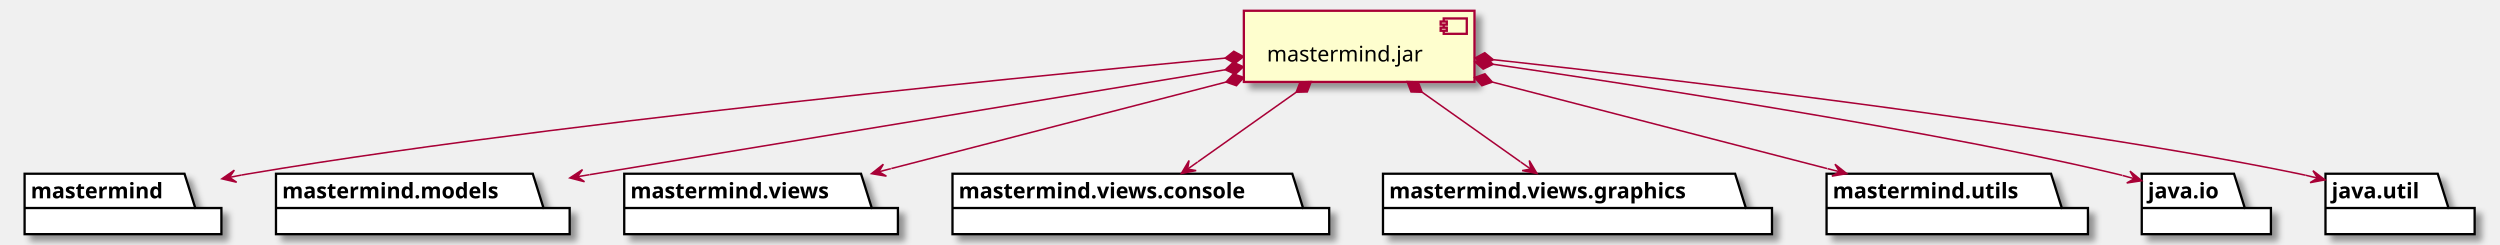
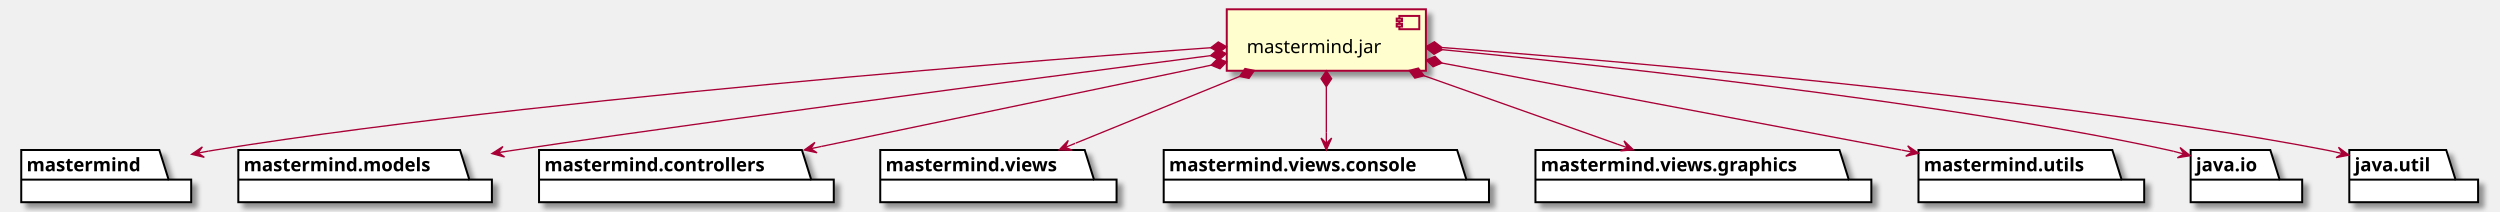
- <svg xmlns="http://www.w3.org/2000/svg" contentScriptType="application/ecmascript" contentStyleType="text/css" height="159px" preserveAspectRatio="none" style="width:1626px;height:159px;" version="1.1" viewBox="0 0 1626 159" width="1626px" zoomAndPan="magnify">
+ <svg xmlns="http://www.w3.org/2000/svg" contentScriptType="application/ecmascript" contentStyleType="text/css" height="159px" preserveAspectRatio="none" style="width:1883px;height:159px;" version="1.1" viewBox="0 0 1883 159" width="1883px" zoomAndPan="magnify">
  <defs>
-     <filter height="300%" id="f9oujg0q32w1b" width="300%" x="-1" y="-1">
+     <filter height="300%" id="f1oqjyew4yaf9t" width="300%" x="-1" y="-1">
      <feGaussianBlur result="blurOut" stdDeviation="2.0" />
      <feColorMatrix in="blurOut" result="blurOut2" type="matrix" values="0 0 0 0 0 0 0 0 0 0 0 0 0 0 0 0 0 0 .4 0" />
      <feOffset dx="4.0" dy="4.0" in="blurOut2" result="blurOut3" />
      <feBlend in="SourceGraphic" in2="blurOut3" mode="normal" />
    </filter>
  </defs>
  <g>
-     <polygon fill="#FFFFFF" filter="url(#f9oujg0q32w1b)" points="16,113,120,113,127,135.297,144,135.297,144,152.297,16,152.297,16,113" style="stroke: #000000; stroke-width: 1.5;" />
-     <line style="stroke: #000000; stroke-width: 1.5;" x1="16" x2="127" y1="135.297" y2="135.297" />
+     <polygon fill="#FFFFFF" filter="url(#f1oqjyew4yaf9t)" points="16,113,120,113,127,135.297,144,135.297,144,152.297,16,152.297,16,113" style="stroke:#000000;stroke-width:1.5;" />
+     <line style="stroke:#000000;stroke-width:1.5;" x1="16" x2="127" y1="135.297" y2="135.297" />
    <text fill="#000000" font-family="sans-serif" font-size="14" font-weight="bold" lengthAdjust="spacingAndGlyphs" textLength="98" x="20" y="128.995">mastermind</text>
-     <polygon fill="#FFFFFF" filter="url(#f9oujg0q32w1b)" points="179.5,113,346.5,113,353.5,135.297,370.5,135.297,370.5,152.297,179.5,152.297,179.5,113" style="stroke: #000000; stroke-width: 1.5;" />
-     <line style="stroke: #000000; stroke-width: 1.5;" x1="179.5" x2="353.5" y1="135.297" y2="135.297" />
+     <polygon fill="#FFFFFF" filter="url(#f1oqjyew4yaf9t)" points="179.5,113,346.5,113,353.5,135.297,370.5,135.297,370.5,152.297,179.5,152.297,179.5,113" style="stroke:#000000;stroke-width:1.5;" />
+     <line style="stroke:#000000;stroke-width:1.5;" x1="179.5" x2="353.5" y1="135.297" y2="135.297" />
    <text fill="#000000" font-family="sans-serif" font-size="14" font-weight="bold" lengthAdjust="spacingAndGlyphs" textLength="161" x="183.5" y="128.995">mastermind.models</text>
-     <polygon fill="#FFFFFF" filter="url(#f9oujg0q32w1b)" points="406,113,560,113,567,135.297,584,135.297,584,152.297,406,152.297,406,113" style="stroke: #000000; stroke-width: 1.5;" />
-     <line style="stroke: #000000; stroke-width: 1.5;" x1="406" x2="567" y1="135.297" y2="135.297" />
-     <text fill="#000000" font-family="sans-serif" font-size="14" font-weight="bold" lengthAdjust="spacingAndGlyphs" textLength="148" x="410" y="128.995">mastermind.views</text>
-     <polygon fill="#FFFFFF" filter="url(#f9oujg0q32w1b)" points="619.5,113,840.5,113,847.5,135.297,864.5,135.297,864.5,152.297,619.5,152.297,619.5,113" style="stroke: #000000; stroke-width: 1.5;" />
-     <line style="stroke: #000000; stroke-width: 1.5;" x1="619.5" x2="847.5" y1="135.297" y2="135.297" />
-     <text fill="#000000" font-family="sans-serif" font-size="14" font-weight="bold" lengthAdjust="spacingAndGlyphs" textLength="215" x="623.5" y="128.995">mastermind.views.console</text>
-     <polygon fill="#FFFFFF" filter="url(#f9oujg0q32w1b)" points="899.5,113,1128.5,113,1135.5,135.297,1152.5,135.297,1152.5,152.297,899.5,152.297,899.5,113" style="stroke: #000000; stroke-width: 1.5;" />
-     <line style="stroke: #000000; stroke-width: 1.5;" x1="899.5" x2="1135.5" y1="135.297" y2="135.297" />
-     <text fill="#000000" font-family="sans-serif" font-size="14" font-weight="bold" lengthAdjust="spacingAndGlyphs" textLength="223" x="903.5" y="128.995">mastermind.views.graphics</text>
-     <polygon fill="#FFFFFF" filter="url(#f9oujg0q32w1b)" points="1188,113,1334,113,1341,135.297,1358,135.297,1358,152.297,1188,152.297,1188,113" style="stroke: #000000; stroke-width: 1.5;" />
-     <line style="stroke: #000000; stroke-width: 1.5;" x1="1188" x2="1341" y1="135.297" y2="135.297" />
-     <text fill="#000000" font-family="sans-serif" font-size="14" font-weight="bold" lengthAdjust="spacingAndGlyphs" textLength="140" x="1192" y="128.995">mastermind.utils</text>
-     <polygon fill="#FFFFFF" filter="url(#f9oujg0q32w1b)" points="1393,113,1453,113,1460,135.297,1477,135.297,1477,152.297,1393,152.297,1393,113" style="stroke: #000000; stroke-width: 1.5;" />
-     <line style="stroke: #000000; stroke-width: 1.5;" x1="1393" x2="1460" y1="135.297" y2="135.297" />
-     <text fill="#000000" font-family="sans-serif" font-size="14" font-weight="bold" lengthAdjust="spacingAndGlyphs" textLength="54" x="1397" y="128.995">java.io</text>
-     <polygon fill="#FFFFFF" filter="url(#f9oujg0q32w1b)" points="1512.5,113,1585.5,113,1592.5,135.297,1609.5,135.297,1609.5,152.297,1512.5,152.297,1512.5,113" style="stroke: #000000; stroke-width: 1.5;" />
-     <line style="stroke: #000000; stroke-width: 1.5;" x1="1512.5" x2="1592.5" y1="135.297" y2="135.297" />
-     <text fill="#000000" font-family="sans-serif" font-size="14" font-weight="bold" lengthAdjust="spacingAndGlyphs" textLength="67" x="1516.5" y="128.995">java.util</text>
-     <rect fill="#FEFECE" filter="url(#f9oujg0q32w1b)" height="46.297" style="stroke: #A80036; stroke-width: 1.5;" width="150" x="809" y="7" />
-     <rect fill="#FEFECE" height="10" style="stroke: #A80036; stroke-width: 1.5;" width="15" x="939" y="12" />
-     <rect fill="#FEFECE" height="2" style="stroke: #A80036; stroke-width: 1.5;" width="4" x="937" y="14" />
-     <rect fill="#FEFECE" height="2" style="stroke: #A80036; stroke-width: 1.5;" width="4" x="937" y="18" />
-     <text fill="#000000" font-family="sans-serif" font-size="14" lengthAdjust="spacingAndGlyphs" textLength="110" x="824" y="39.995">mastermind.jar</text>
-     <path d="M796.828,37.818 C796.828,37.818 388.915,74.634 162,113 C160.381,113.274 158.746,113.559 157.1,113.855 " fill="none" id="jar-mastermind" style="stroke: #A80036; stroke-width: 1.0;" />
-     <polygon fill="#A80036" points="144.327,116.292,153.917,118.534,149.238,115.355,152.417,110.676,144.327,116.292" style="stroke: #A80036; stroke-width: 1.0;" />
-     <line style="stroke: #A80036; stroke-width: 1.0;" x1="149.238" x2="157.096" y1="115.355" y2="113.855" />
-     <polygon fill="#A80036" points="808.787,36.828,802.477,33.337,796.828,37.818,803.138,41.309,808.787,36.828" style="stroke: #A80036; stroke-width: 1.0;" />
-     <path d="M796.874,45.378 C796.874,45.378 501.193,94.173 383.567,113.584 " fill="none" id="jar-mastermind.models" style="stroke: #A80036; stroke-width: 1.0;" />
-     <polygon fill="#A80036" points="370.632,115.718,380.163,118.199,375.565,114.904,378.86,110.306,370.632,115.718" style="stroke: #A80036; stroke-width: 1.0;" />
-     <line style="stroke: #A80036; stroke-width: 1.0;" x1="375.565" x2="383.458" y1="114.904" y2="113.602" />
-     <polygon fill="#A80036" points="808.714,43.424,802.143,40.455,796.874,45.378,803.446,48.348,808.714,43.424" style="stroke: #A80036; stroke-width: 1.0;" />
-     <path d="M797.378,53.378 C797.378,53.378 643.816,93.053 579.713,109.614 " fill="none" id="jar-mastermind.views" style="stroke: #A80036; stroke-width: 1.0;" />
-     <polygon fill="#A80036" points="566.816,112.946,576.53,114.568,571.657,111.695,574.529,106.822,566.816,112.946" style="stroke: #A80036; stroke-width: 1.0;" />
-     <line style="stroke: #A80036; stroke-width: 1.0;" x1="571.657" x2="579.403" y1="111.695" y2="109.694" />
-     <polygon fill="#A80036" points="808.997,50.377,802.187,48.005,797.378,53.378,804.188,55.751,808.997,50.377" style="stroke: #A80036; stroke-width: 1.0;" />
-     <path d="M843.042,59.987 C843.042,59.987 798.381,91.596 779.109,105.236 " fill="none" id="jar-mastermind.views.console" style="stroke: #A80036; stroke-width: 1.0;" />
-     <polygon fill="#A80036" points="768.326,112.868,777.983,110.933,772.407,109.979,773.361,104.403,768.326,112.868" style="stroke: #A80036; stroke-width: 1.0;" />
-     <line style="stroke: #A80036; stroke-width: 1.0;" x1="772.407" x2="778.937" y1="109.979" y2="105.358" />
-     <polygon fill="#A80036" points="852.837,53.055,845.629,53.256,843.042,59.987,850.25,59.786,852.837,53.055" style="stroke: #A80036; stroke-width: 1.0;" />
-     <path d="M924.958,59.987 C924.958,59.987 969.619,91.596 988.891,105.236 " fill="none" id="jar-mastermind.views.graphics" style="stroke: #A80036; stroke-width: 1.0;" />
-     <polygon fill="#A80036" points="999.674,112.868,994.639,104.403,995.593,109.979,990.017,110.933,999.674,112.868" style="stroke: #A80036; stroke-width: 1.0;" />
-     <line style="stroke: #A80036; stroke-width: 1.0;" x1="995.593" x2="989.063" y1="109.979" y2="105.358" />
-     <polygon fill="#A80036" points="915.163,53.055,917.75,59.786,924.958,59.987,922.371,53.256,915.163,53.055" style="stroke: #A80036; stroke-width: 1.0;" />
-     <path d="M970.622,53.378 C970.622,53.378 1124.18,93.053 1188.29,109.614 " fill="none" id="jar-mastermind.utils" style="stroke: #A80036; stroke-width: 1.0;" />
-     <polygon fill="#A80036" points="1201.18,112.946,1193.469,106.819,1196.339,111.693,1191.465,114.564,1201.18,112.946" style="stroke: #A80036; stroke-width: 1.0;" />
-     <line style="stroke: #A80036; stroke-width: 1.0;" x1="1196.339" x2="1188.6" y1="111.693" y2="109.694" />
-     <polygon fill="#A80036" points="959.003,50.377,963.812,55.751,970.622,53.378,965.813,48.005,959.003,50.377" style="stroke: #A80036; stroke-width: 1.0;" />
-     <path d="M971.144,41.805 C971.144,41.805 1236.35,79.638 1376,113 C1377.38,113.331 1378.78,113.676 1380.19,114.035 " fill="none" id="jar-java.io" style="stroke: #A80036; stroke-width: 1.0;" />
-     <polygon fill="#A80036" points="1392.98,117.544,1385.361,111.304,1388.159,116.22,1383.242,119.018,1392.98,117.544" style="stroke: #A80036; stroke-width: 1.0;" />
-     <line style="stroke: #A80036; stroke-width: 1.0;" x1="1388.159" x2="1380.445" y1="116.22" y2="114.104" />
-     <polygon fill="#A80036" points="959.247,40.238,964.673,44.987,971.144,41.805,965.718,37.056,959.247,40.238" style="stroke: #A80036; stroke-width: 1.0;" />
-     <path d="M971.29,38.838 C971.29,38.838 1310.86,75.031 1495,113 C1496.49,113.306 1497.99,113.628 1499.5,113.963 " fill="none" id="jar-java.util" style="stroke: #A80036; stroke-width: 1.0;" />
-     <polygon fill="#A80036" points="1512.17,116.992,1504.343,111.014,1507.306,115.832,1502.488,118.796,1512.17,116.992" style="stroke: #A80036; stroke-width: 1.0;" />
-     <line style="stroke: #A80036; stroke-width: 1.0;" x1="1507.306" x2="1499.525" y1="115.832" y2="113.969" />
-     <polygon fill="#A80036" points="959.345,37.687,964.934,42.244,971.29,38.838,965.701,34.281,959.345,37.687" style="stroke: #A80036; stroke-width: 1.0;" />
+     <polygon fill="#FFFFFF" filter="url(#f1oqjyew4yaf9t)" points="406,113,604,113,611,135.297,628,135.297,628,152.297,406,152.297,406,113" style="stroke:#000000;stroke-width:1.5;" />
+     <line style="stroke:#000000;stroke-width:1.5;" x1="406" x2="611" y1="135.297" y2="135.297" />
+     <text fill="#000000" font-family="sans-serif" font-size="14" font-weight="bold" lengthAdjust="spacingAndGlyphs" textLength="192" x="410" y="128.995">mastermind.controllers</text>
+     <polygon fill="#FFFFFF" filter="url(#f1oqjyew4yaf9t)" points="663,113,817,113,824,135.297,841,135.297,841,152.297,663,152.297,663,113" style="stroke:#000000;stroke-width:1.5;" />
+     <line style="stroke:#000000;stroke-width:1.5;" x1="663" x2="824" y1="135.297" y2="135.297" />
+     <text fill="#000000" font-family="sans-serif" font-size="14" font-weight="bold" lengthAdjust="spacingAndGlyphs" textLength="148" x="667" y="128.995">mastermind.views</text>
+     <polygon fill="#FFFFFF" filter="url(#f1oqjyew4yaf9t)" points="876.5,113,1097.5,113,1104.5,135.297,1121.5,135.297,1121.5,152.297,876.5,152.297,876.5,113" style="stroke:#000000;stroke-width:1.5;" />
+     <line style="stroke:#000000;stroke-width:1.5;" x1="876.5" x2="1104.5" y1="135.297" y2="135.297" />
+     <text fill="#000000" font-family="sans-serif" font-size="14" font-weight="bold" lengthAdjust="spacingAndGlyphs" textLength="215" x="880.5" y="128.995">mastermind.views.console</text>
+     <polygon fill="#FFFFFF" filter="url(#f1oqjyew4yaf9t)" points="1156.5,113,1385.5,113,1392.5,135.297,1409.5,135.297,1409.5,152.297,1156.5,152.297,1156.5,113" style="stroke:#000000;stroke-width:1.5;" />
+     <line style="stroke:#000000;stroke-width:1.5;" x1="1156.5" x2="1392.5" y1="135.297" y2="135.297" />
+     <text fill="#000000" font-family="sans-serif" font-size="14" font-weight="bold" lengthAdjust="spacingAndGlyphs" textLength="223" x="1160.5" y="128.995">mastermind.views.graphics</text>
+     <polygon fill="#FFFFFF" filter="url(#f1oqjyew4yaf9t)" points="1445,113,1591,113,1598,135.297,1615,135.297,1615,152.297,1445,152.297,1445,113" style="stroke:#000000;stroke-width:1.5;" />
+     <line style="stroke:#000000;stroke-width:1.5;" x1="1445" x2="1598" y1="135.297" y2="135.297" />
+     <text fill="#000000" font-family="sans-serif" font-size="14" font-weight="bold" lengthAdjust="spacingAndGlyphs" textLength="140" x="1449" y="128.995">mastermind.utils</text>
+     <polygon fill="#FFFFFF" filter="url(#f1oqjyew4yaf9t)" points="1650,113,1710,113,1717,135.297,1734,135.297,1734,152.297,1650,152.297,1650,113" style="stroke:#000000;stroke-width:1.5;" />
+     <line style="stroke:#000000;stroke-width:1.5;" x1="1650" x2="1717" y1="135.297" y2="135.297" />
+     <text fill="#000000" font-family="sans-serif" font-size="14" font-weight="bold" lengthAdjust="spacingAndGlyphs" textLength="54" x="1654" y="128.995">java.io</text>
+     <polygon fill="#FFFFFF" filter="url(#f1oqjyew4yaf9t)" points="1769.5,113,1842.5,113,1849.5,135.297,1866.5,135.297,1866.5,152.297,1769.5,152.297,1769.5,113" style="stroke:#000000;stroke-width:1.5;" />
+     <line style="stroke:#000000;stroke-width:1.5;" x1="1769.5" x2="1849.5" y1="135.297" y2="135.297" />
+     <text fill="#000000" font-family="sans-serif" font-size="14" font-weight="bold" lengthAdjust="spacingAndGlyphs" textLength="67" x="1773.5" y="128.995">java.util</text>
+     <rect fill="#FEFECE" filter="url(#f1oqjyew4yaf9t)" height="46.297" style="stroke:#A80036;stroke-width:1.5;" width="150" x="924" y="7" />
+     <rect fill="#FEFECE" height="10" style="stroke:#A80036;stroke-width:1.5;" width="15" x="1054" y="12" />
+     <rect fill="#FEFECE" height="2" style="stroke:#A80036;stroke-width:1.5;" width="4" x="1052" y="14" />
+     <rect fill="#FEFECE" height="2" style="stroke:#A80036;stroke-width:1.5;" width="4" x="1052" y="18" />
+     <text fill="#000000" font-family="sans-serif" font-size="14" lengthAdjust="spacingAndGlyphs" textLength="110" x="939" y="39.995">mastermind.jar</text>
+     <path d="M911.877,35.958 C911.877,35.958 432.93,69.34 162,113 C160.379,113.261 158.742,113.535 157.094,113.82 " fill="none" id="jar-mastermind" style="stroke:#A80036;stroke-width:1.0;" />
+     <polygon fill="#A80036" points="144.311,116.197,153.891,118.484,149.227,115.283,152.428,110.619,144.311,116.197" style="stroke:#A80036;stroke-width:1.0;" />
+     <line style="stroke:#A80036;stroke-width:1.0;" x1="149.227" x2="157.092" y1="115.283" y2="113.821" />
+     <polygon fill="#A80036" points="923.854,35.221,917.62,31.597,911.877,35.958,918.111,39.582,923.854,35.221" style="stroke:#A80036;stroke-width:1.0;" />
+     <path d="M911.746,41.906 C911.746,41.906 573.703,85.343 388,113 C386.485,113.226 384.96,113.454 383.425,113.686 " fill="none" id="jar-mastermind.models" style="stroke:#A80036;stroke-width:1.0;" />
+     <polygon fill="#A80036" points="370.528,115.662,380.03,118.253,375.47,114.904,378.818,110.345,370.528,115.662" style="stroke:#A80036;stroke-width:1.0;" />
+     <line style="stroke:#A80036;stroke-width:1.0;" x1="375.47" x2="383.378" y1="114.904" y2="113.693" />
+     <polygon fill="#A80036" points="923.651,40.401,917.197,37.185,911.746,41.906,918.2,45.122,923.651,40.401" style="stroke:#A80036;stroke-width:1.0;" />
+     <path d="M912.205,49.098 C912.205,49.098 705.196,92.26 618.564,110.323 " fill="none" id="jar-mastermind.controllers" style="stroke:#A80036;stroke-width:1.0;" />
+     <polygon fill="#A80036" points="605.79,112.987,615.417,115.065,610.685,111.966,613.784,107.234,605.79,112.987" style="stroke:#A80036;stroke-width:1.0;" />
+     <line style="stroke:#A80036;stroke-width:1.0;" x1="610.685" x2="618.516" y1="111.966" y2="110.333" />
+     <polygon fill="#A80036" points="923.952,46.648,917.262,43.957,912.205,49.098,918.895,51.789,923.952,46.648" style="stroke:#A80036;stroke-width:1.0;" />
+     <path d="M933.68,57.577 C933.68,57.577 846.96,92.862 810.283,107.785 " fill="none" id="jar-mastermind.views" style="stroke:#A80036;stroke-width:1.0;" />
+     <polygon fill="#A80036" points="797.792,112.868,807.636,113.182,802.423,110.984,804.621,105.772,797.792,112.868" style="stroke:#A80036;stroke-width:1.0;" />
+     <line style="stroke:#A80036;stroke-width:1.0;" x1="802.423" x2="809.833" y1="110.984" y2="107.969" />
+     <polygon fill="#A80036" points="944.795,53.055,937.73,51.611,933.68,57.577,940.745,59.021,944.795,53.055" style="stroke:#A80036;stroke-width:1.0;" />
+     <path d="M999,65.304 C999,65.304 999,89.26 999,99.909 " fill="none" id="jar-mastermind.views.console" style="stroke:#A80036;stroke-width:1.0;" />
+     <polygon fill="#A80036" points="999,112.961,1003,103.961,999,107.961,995,103.961,999,112.961" style="stroke:#A80036;stroke-width:1.0;" />
+     <line style="stroke:#A80036;stroke-width:1.0;" x1="999" x2="999" y1="107.961" y2="99.961" />
+     <polygon fill="#A80036" points="999,53.304,995,59.304,999,65.304,1003,59.304,999,53.304" style="stroke:#A80036;stroke-width:1.0;" />
+     <path d="M1072.641,57.063 C1072.641,57.063 1175.11,93.319 1218.05,108.516 " fill="none" id="jar-mastermind.views.graphics" style="stroke:#A80036;stroke-width:1.0;" />
+     <polygon fill="#A80036" points="1230.35,112.868,1223.196,106.099,1225.635,111.203,1220.532,113.642,1230.35,112.868" style="stroke:#A80036;stroke-width:1.0;" />
+     <line style="stroke:#A80036;stroke-width:1.0;" x1="1225.635" x2="1218.095" y1="111.203" y2="108.531" />
+     <polygon fill="#A80036" points="1061.33,53.055,1065.649,58.83,1072.641,57.063,1068.322,51.289,1061.33,53.055" style="stroke:#A80036;stroke-width:1.0;" />
+     <path d="M1086.021,47.468 C1086.021,47.468 1333.3,94.271 1432.02,112.956 " fill="none" id="jar-mastermind.utils" style="stroke:#A80036;stroke-width:1.0;" />
+     <polygon fill="#A80036" points="1444.99,115.411,1436.889,109.809,1440.077,114.482,1435.404,117.669,1444.99,115.411" style="stroke:#A80036;stroke-width:1.0;" />
+     <line style="stroke:#A80036;stroke-width:1.0;" x1="1440.077" x2="1432.215" y1="114.482" y2="112.993" />
+     <polygon fill="#A80036" points="1074.23,45.239,1079.383,50.284,1086.021,47.468,1080.869,42.423,1074.23,45.239" style="stroke:#A80036;stroke-width:1.0;" />
+     <path d="M1086.36,37.428 C1086.36,37.428 1440.81,70.782 1633,113 C1634.36,113.299 1635.74,113.616 1637.13,113.948 " fill="none" id="jar-java.io" style="stroke:#A80036;stroke-width:1.0;" />
+     <polygon fill="#A80036" points="1649.7,117.261,1642.017,111.099,1644.865,115.987,1639.978,118.835,1649.7,117.261" style="stroke:#A80036;stroke-width:1.0;" />
+     <line style="stroke:#A80036;stroke-width:1.0;" x1="1644.865" x2="1637.13" y1="115.987" y2="113.949" />
+     <polygon fill="#A80036" points="1074.4,36.452,1080.055,40.927,1086.36,37.428,1080.705,32.953,1074.4,36.452" style="stroke:#A80036;stroke-width:1.0;" />
+     <path d="M1086.137,35.81 C1086.137,35.81 1514.19,67.048 1752,113 C1753.49,113.288 1754.99,113.593 1756.51,113.913 " fill="none" id="jar-java.util" style="stroke:#A80036;stroke-width:1.0;" />
+     <polygon fill="#A80036" points="1769.2,116.853,1761.333,110.929,1764.329,115.727,1759.53,118.723,1769.2,116.853" style="stroke:#A80036;stroke-width:1.0;" />
+     <line style="stroke:#A80036;stroke-width:1.0;" x1="1764.329" x2="1756.535" y1="115.727" y2="113.918" />
+     <polygon fill="#A80036" points="1074.16,35.072,1079.902,39.434,1086.137,35.81,1080.395,31.449,1074.16,35.072" style="stroke:#A80036;stroke-width:1.0;" />
  </g>
</svg>
